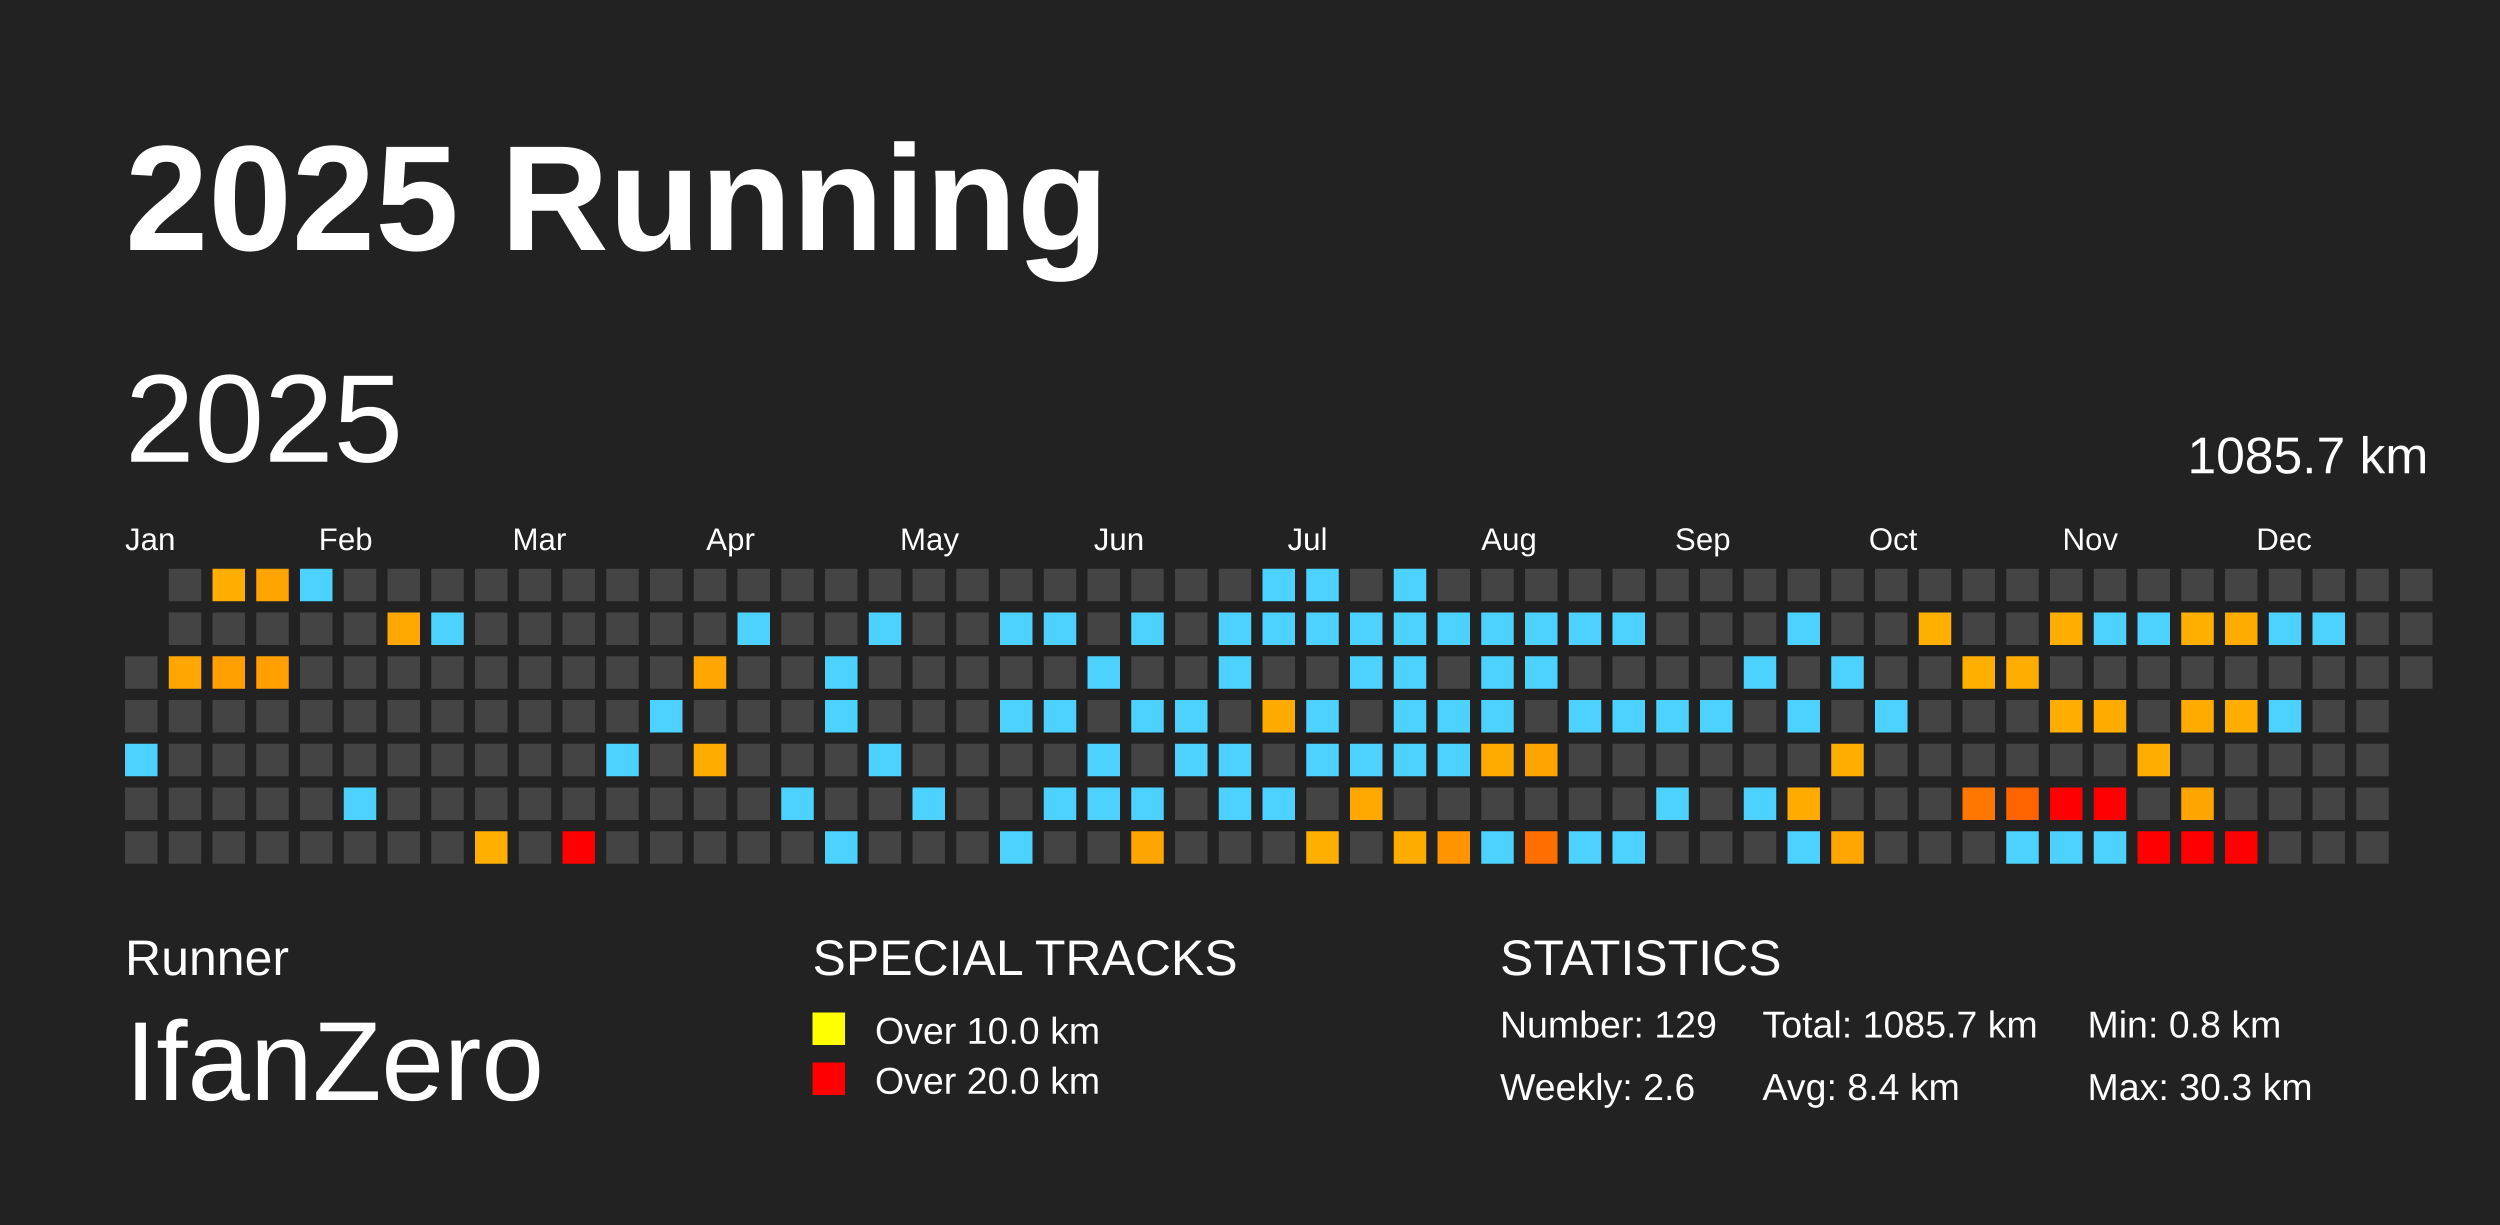
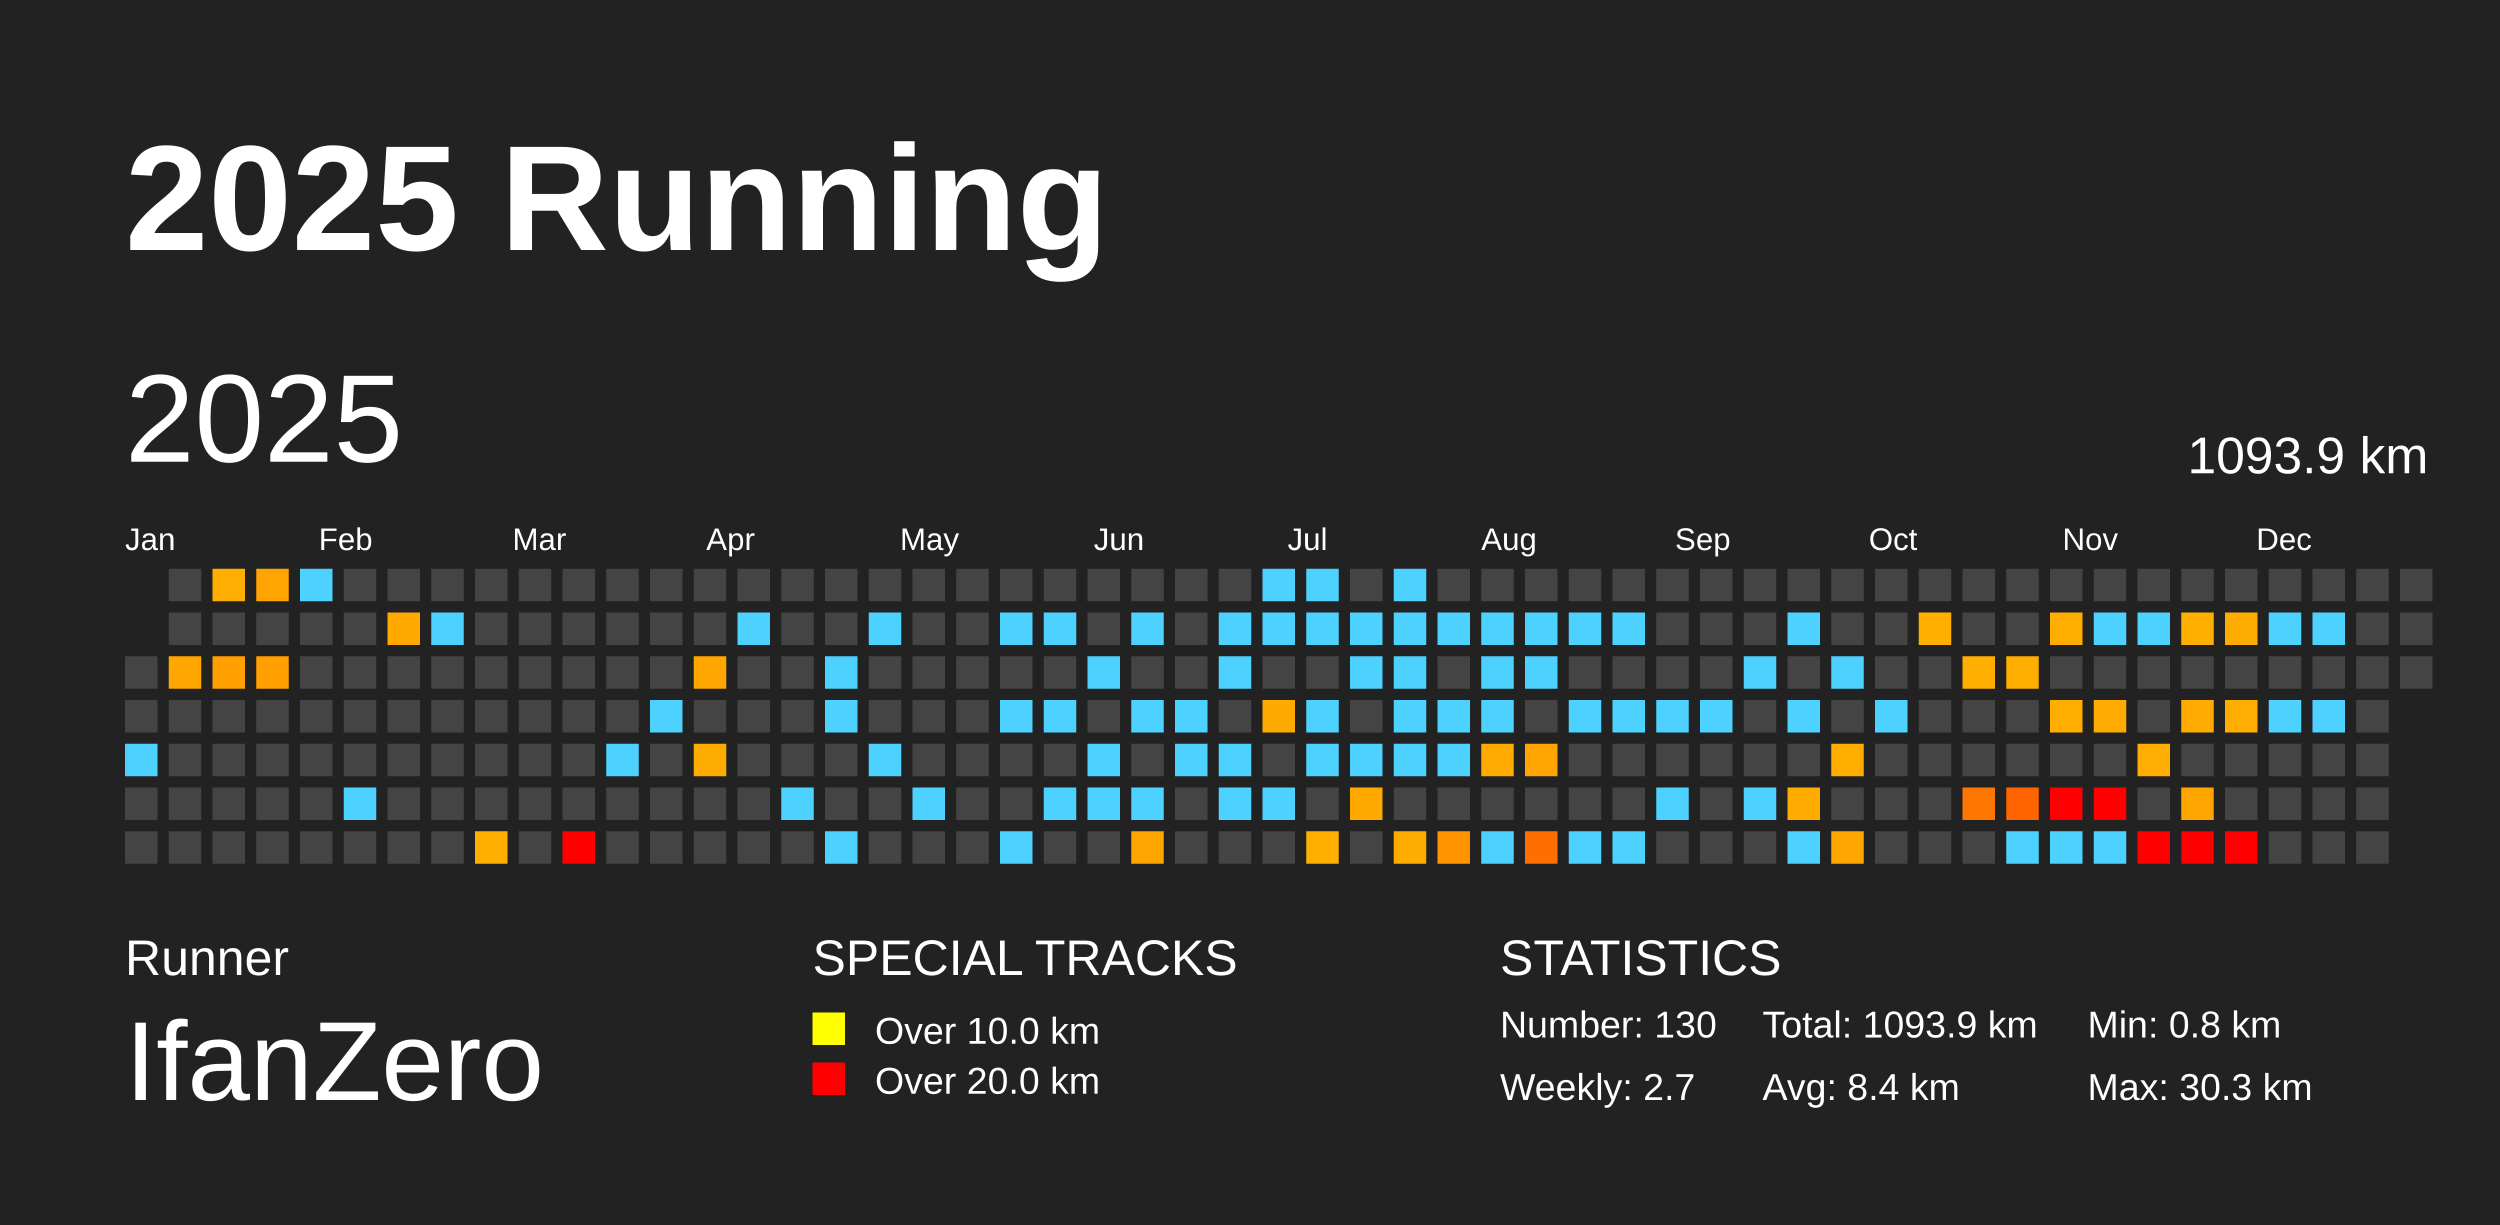
<svg xmlns="http://www.w3.org/2000/svg" baseProfile="full" height="98mm" version="1.1" viewBox="0,0,200,98" width="200mm">
  <defs />
  <rect fill="#222222" height="98" width="200" x="0" y="0" />
  <text fill="#FFFFFF" style="font-size:12px; font-family:Arial; font-weight:bold;" x="10" y="20">2025 Running</text>
  <text fill="#FFFFFF" style="font-size:4px; font-family:Arial" x="10" y="78">Runner</text>
  <text fill="#FFFFFF" style="font-size:9px; font-family:Arial" x="10" y="88">IfanZero</text>
  <text fill="#FFFFFF" style="font-size:4px; font-family:Arial" x="65" y="78">SPECIAL TRACKS</text>
  <rect fill="yellow" height="2.6" width="2.6" x="65" y="81" />
  <text fill="#FFFFFF" style="font-size:3px; font-family:Arial" x="70" y="83.5">Over 10.0 km</text>
  <rect fill="red" height="2.6" width="2.6" x="65" y="85" />
  <text fill="#FFFFFF" style="font-size:3px; font-family:Arial" x="70" y="87.5">Over 20.0 km</text>
  <text fill="#FFFFFF" style="font-size:4px; font-family:Arial" x="120" y="78">STATISTICS</text>
-   <text fill="#FFFFFF" style="font-size:3px; font-family:Arial" x="120" y="83">Number: 129</text>
-   <text fill="#FFFFFF" style="font-size:3px; font-family:Arial" x="120" y="88">Weekly: 2.6</text>
-   <text fill="#FFFFFF" style="font-size:3px; font-family:Arial" x="141" y="83">Total: 1085.7 km</text>
+   <text fill="#FFFFFF" style="font-size:3px; font-family:Arial" x="120" y="83">Number: 130</text>
+   <text fill="#FFFFFF" style="font-size:3px; font-family:Arial" x="120" y="88">Weekly: 2.7</text>
+   <text fill="#FFFFFF" style="font-size:3px; font-family:Arial" x="141" y="83">Total: 1093.9 km</text>
  <text fill="#FFFFFF" style="font-size:3px; font-family:Arial" x="141" y="88">Avg: 8.4 km</text>
  <text fill="#FFFFFF" style="font-size:3px; font-family:Arial" x="167" y="83">Min: 0.8 km</text>
  <text fill="#FFFFFF" style="font-size:3px; font-family:Arial" x="167" y="88">Max: 30.3 km</text>
  <text dominant-baseline="hanging" fill="#FFFFFF" style="font-size:10.0px; font-family:Arial;" x="10" y="30">2025</text>
-   <text dominant-baseline="hanging" fill="#FFFFFF" style="font-size:4.125px; font-family:Arial;" x="175" y="35">1085.7 km</text>
+   <text dominant-baseline="hanging" fill="#FFFFFF" style="font-size:4.125px; font-family:Arial;" x="175" y="35">1093.9 km</text>
  <text fill="#FFFFFF" style="font-size:2.5px; font-family:Arial" x="10.0" y="44">Jan</text>
  <text fill="#FFFFFF" style="font-size:2.5px; font-family:Arial" x="25.5" y="44">Feb</text>
  <text fill="#FFFFFF" style="font-size:2.5px; font-family:Arial" x="41.0" y="44">Mar</text>
  <text fill="#FFFFFF" style="font-size:2.5px; font-family:Arial" x="56.5" y="44">Apr</text>
  <text fill="#FFFFFF" style="font-size:2.5px; font-family:Arial" x="72.0" y="44">May</text>
  <text fill="#FFFFFF" style="font-size:2.5px; font-family:Arial" x="87.5" y="44">Jun</text>
  <text fill="#FFFFFF" style="font-size:2.5px; font-family:Arial" x="103.0" y="44">Jul</text>
  <text fill="#FFFFFF" style="font-size:2.5px; font-family:Arial" x="118.5" y="44">Aug</text>
  <text fill="#FFFFFF" style="font-size:2.5px; font-family:Arial" x="134.0" y="44">Sep</text>
  <text fill="#FFFFFF" style="font-size:2.5px; font-family:Arial" x="149.5" y="44">Oct</text>
  <text fill="#FFFFFF" style="font-size:2.5px; font-family:Arial" x="165.0" y="44">Nov</text>
  <text fill="#FFFFFF" style="font-size:2.5px; font-family:Arial" x="180.5" y="44">Dec</text>
  <rect fill="#444444" height="2.6" width="2.6" x="10.0" y="52.5" />
  <rect fill="#444444" height="2.6" width="2.6" x="10.0" y="56.0" />
  <rect fill="#4dd2ff" height="2.6" width="2.6" x="10.0" y="59.5" />
  <rect fill="#444444" height="2.6" width="2.6" x="10.0" y="63.0" />
  <rect fill="#444444" height="2.6" width="2.6" x="10.0" y="66.5" />
  <rect fill="#444444" height="2.6" width="2.6" x="13.5" y="45.5" />
  <rect fill="#444444" height="2.6" width="2.6" x="13.5" y="49.0" />
  <rect fill="#ffa600" height="2.6" width="2.6" x="13.5" y="52.5" />
  <rect fill="#444444" height="2.6" width="2.6" x="13.5" y="56.0" />
  <rect fill="#444444" height="2.6" width="2.6" x="13.5" y="59.5" />
  <rect fill="#444444" height="2.6" width="2.6" x="13.5" y="63.0" />
  <rect fill="#444444" height="2.6" width="2.6" x="13.5" y="66.5" />
  <rect fill="#ffad00" height="2.6" width="2.6" x="17.0" y="45.5" />
  <rect fill="#444444" height="2.6" width="2.6" x="17.0" y="49.0" />
  <rect fill="#ffa000" height="2.6" width="2.6" x="17.0" y="52.5" />
  <rect fill="#444444" height="2.6" width="2.6" x="17.0" y="56.0" />
  <rect fill="#444444" height="2.6" width="2.6" x="17.0" y="59.5" />
  <rect fill="#444444" height="2.6" width="2.6" x="17.0" y="63.0" />
  <rect fill="#444444" height="2.6" width="2.6" x="17.0" y="66.5" />
  <rect fill="#ffa400" height="2.6" width="2.6" x="20.5" y="45.5" />
  <rect fill="#444444" height="2.6" width="2.6" x="20.5" y="49.0" />
  <rect fill="#ffa000" height="2.6" width="2.6" x="20.5" y="52.5" />
  <rect fill="#444444" height="2.6" width="2.6" x="20.5" y="56.0" />
  <rect fill="#444444" height="2.6" width="2.6" x="20.5" y="59.5" />
  <rect fill="#444444" height="2.6" width="2.6" x="20.5" y="63.0" />
  <rect fill="#444444" height="2.6" width="2.6" x="20.5" y="66.5" />
  <rect fill="#4dd2ff" height="2.6" width="2.6" x="24.0" y="45.5" />
  <rect fill="#444444" height="2.6" width="2.6" x="24.0" y="49.0" />
  <rect fill="#444444" height="2.6" width="2.6" x="24.0" y="52.5" />
  <rect fill="#444444" height="2.6" width="2.6" x="24.0" y="56.0" />
  <rect fill="#444444" height="2.6" width="2.6" x="24.0" y="59.5" />
  <rect fill="#444444" height="2.6" width="2.6" x="24.0" y="63.0" />
  <rect fill="#444444" height="2.6" width="2.6" x="24.0" y="66.5" />
  <rect fill="#444444" height="2.6" width="2.6" x="27.5" y="45.5" />
  <rect fill="#444444" height="2.6" width="2.6" x="27.5" y="49.0" />
  <rect fill="#444444" height="2.6" width="2.6" x="27.5" y="52.5" />
  <rect fill="#444444" height="2.6" width="2.6" x="27.5" y="56.0" />
  <rect fill="#444444" height="2.6" width="2.6" x="27.5" y="59.5" />
  <rect fill="#4dd2ff" height="2.6" width="2.6" x="27.5" y="63.0" />
  <rect fill="#444444" height="2.6" width="2.6" x="27.5" y="66.5" />
  <rect fill="#444444" height="2.6" width="2.6" x="31.0" y="45.5" />
  <rect fill="#ffa800" height="2.6" width="2.6" x="31.0" y="49.0" />
  <rect fill="#444444" height="2.6" width="2.6" x="31.0" y="52.5" />
  <rect fill="#444444" height="2.6" width="2.6" x="31.0" y="56.0" />
  <rect fill="#444444" height="2.6" width="2.6" x="31.0" y="59.5" />
  <rect fill="#444444" height="2.6" width="2.6" x="31.0" y="63.0" />
  <rect fill="#444444" height="2.6" width="2.6" x="31.0" y="66.5" />
  <rect fill="#444444" height="2.6" width="2.6" x="34.5" y="45.5" />
  <rect fill="#4dd2ff" height="2.6" width="2.6" x="34.5" y="49.0" />
  <rect fill="#444444" height="2.6" width="2.6" x="34.5" y="52.5" />
  <rect fill="#444444" height="2.6" width="2.6" x="34.5" y="56.0" />
  <rect fill="#444444" height="2.6" width="2.6" x="34.5" y="59.5" />
  <rect fill="#444444" height="2.6" width="2.6" x="34.5" y="63.0" />
  <rect fill="#444444" height="2.6" width="2.6" x="34.5" y="66.5" />
  <rect fill="#444444" height="2.6" width="2.6" x="38.0" y="45.5" />
  <rect fill="#444444" height="2.6" width="2.6" x="38.0" y="49.0" />
  <rect fill="#444444" height="2.6" width="2.6" x="38.0" y="52.5" />
  <rect fill="#444444" height="2.6" width="2.6" x="38.0" y="56.0" />
  <rect fill="#444444" height="2.6" width="2.6" x="38.0" y="59.5" />
  <rect fill="#444444" height="2.6" width="2.6" x="38.0" y="63.0" />
  <rect fill="#ffaf00" height="2.6" width="2.6" x="38.0" y="66.5" />
  <rect fill="#444444" height="2.6" width="2.6" x="41.5" y="45.5" />
  <rect fill="#444444" height="2.6" width="2.6" x="41.5" y="49.0" />
  <rect fill="#444444" height="2.6" width="2.6" x="41.5" y="52.5" />
  <rect fill="#444444" height="2.6" width="2.6" x="41.5" y="56.0" />
  <rect fill="#444444" height="2.6" width="2.6" x="41.5" y="59.5" />
  <rect fill="#444444" height="2.6" width="2.6" x="41.5" y="63.0" />
  <rect fill="#444444" height="2.6" width="2.6" x="41.5" y="66.5" />
  <rect fill="#444444" height="2.6" width="2.6" x="45.0" y="45.5" />
  <rect fill="#444444" height="2.6" width="2.6" x="45.0" y="49.0" />
  <rect fill="#444444" height="2.6" width="2.6" x="45.0" y="52.5" />
  <rect fill="#444444" height="2.6" width="2.6" x="45.0" y="56.0" />
  <rect fill="#444444" height="2.6" width="2.6" x="45.0" y="59.5" />
  <rect fill="#444444" height="2.6" width="2.6" x="45.0" y="63.0" />
  <rect fill="red" height="2.6" width="2.6" x="45.0" y="66.5" />
  <rect fill="#444444" height="2.6" width="2.6" x="48.5" y="45.5" />
  <rect fill="#444444" height="2.6" width="2.6" x="48.5" y="49.0" />
  <rect fill="#444444" height="2.6" width="2.6" x="48.5" y="52.5" />
  <rect fill="#444444" height="2.6" width="2.6" x="48.5" y="56.0" />
  <rect fill="#4dd2ff" height="2.6" width="2.6" x="48.5" y="59.5" />
  <rect fill="#444444" height="2.6" width="2.6" x="48.5" y="63.0" />
  <rect fill="#444444" height="2.6" width="2.6" x="48.5" y="66.5" />
  <rect fill="#444444" height="2.6" width="2.6" x="52.0" y="45.5" />
  <rect fill="#444444" height="2.6" width="2.6" x="52.0" y="49.0" />
  <rect fill="#444444" height="2.6" width="2.6" x="52.0" y="52.5" />
  <rect fill="#4dd2ff" height="2.6" width="2.6" x="52.0" y="56.0" />
  <rect fill="#444444" height="2.6" width="2.6" x="52.0" y="59.5" />
  <rect fill="#444444" height="2.6" width="2.6" x="52.0" y="63.0" />
  <rect fill="#444444" height="2.6" width="2.6" x="52.0" y="66.5" />
  <rect fill="#444444" height="2.6" width="2.6" x="55.5" y="45.5" />
  <rect fill="#444444" height="2.6" width="2.6" x="55.5" y="49.0" />
  <rect fill="#ffa700" height="2.6" width="2.6" x="55.5" y="52.5" />
  <rect fill="#444444" height="2.6" width="2.6" x="55.5" y="56.0" />
  <rect fill="#ffac00" height="2.6" width="2.6" x="55.5" y="59.5" />
  <rect fill="#444444" height="2.6" width="2.6" x="55.5" y="63.0" />
  <rect fill="#444444" height="2.6" width="2.6" x="55.5" y="66.5" />
  <rect fill="#444444" height="2.6" width="2.6" x="59.0" y="45.5" />
  <rect fill="#4dd2ff" height="2.6" width="2.6" x="59.0" y="49.0" />
  <rect fill="#444444" height="2.6" width="2.6" x="59.0" y="52.5" />
  <rect fill="#444444" height="2.6" width="2.6" x="59.0" y="56.0" />
  <rect fill="#444444" height="2.6" width="2.6" x="59.0" y="59.5" />
  <rect fill="#444444" height="2.6" width="2.6" x="59.0" y="63.0" />
  <rect fill="#444444" height="2.6" width="2.6" x="59.0" y="66.5" />
  <rect fill="#444444" height="2.6" width="2.6" x="62.5" y="45.5" />
  <rect fill="#444444" height="2.6" width="2.6" x="62.5" y="49.0" />
  <rect fill="#444444" height="2.6" width="2.6" x="62.5" y="52.5" />
  <rect fill="#444444" height="2.6" width="2.6" x="62.5" y="56.0" />
  <rect fill="#444444" height="2.6" width="2.6" x="62.5" y="59.5" />
  <rect fill="#4dd2ff" height="2.6" width="2.6" x="62.5" y="63.0" />
  <rect fill="#444444" height="2.6" width="2.6" x="62.5" y="66.5" />
  <rect fill="#444444" height="2.6" width="2.6" x="66.0" y="45.5" />
  <rect fill="#444444" height="2.6" width="2.6" x="66.0" y="49.0" />
  <rect fill="#4dd2ff" height="2.6" width="2.6" x="66.0" y="52.5" />
  <rect fill="#4dd2ff" height="2.6" width="2.6" x="66.0" y="56.0" />
  <rect fill="#444444" height="2.6" width="2.6" x="66.0" y="59.5" />
  <rect fill="#444444" height="2.6" width="2.6" x="66.0" y="63.0" />
  <rect fill="#4dd2ff" height="2.6" width="2.6" x="66.0" y="66.5" />
  <rect fill="#444444" height="2.6" width="2.6" x="69.5" y="45.5" />
  <rect fill="#4dd2ff" height="2.6" width="2.6" x="69.5" y="49.0" />
  <rect fill="#444444" height="2.6" width="2.6" x="69.5" y="52.5" />
  <rect fill="#444444" height="2.6" width="2.6" x="69.5" y="56.0" />
  <rect fill="#4dd2ff" height="2.6" width="2.6" x="69.5" y="59.5" />
  <rect fill="#444444" height="2.6" width="2.6" x="69.5" y="63.0" />
  <rect fill="#444444" height="2.6" width="2.6" x="69.5" y="66.5" />
  <rect fill="#444444" height="2.6" width="2.6" x="73.0" y="45.5" />
  <rect fill="#444444" height="2.6" width="2.6" x="73.0" y="49.0" />
  <rect fill="#444444" height="2.6" width="2.6" x="73.0" y="52.5" />
  <rect fill="#444444" height="2.6" width="2.6" x="73.0" y="56.0" />
  <rect fill="#444444" height="2.6" width="2.6" x="73.0" y="59.5" />
  <rect fill="#4dd2ff" height="2.6" width="2.6" x="73.0" y="63.0" />
  <rect fill="#444444" height="2.6" width="2.6" x="73.0" y="66.5" />
  <rect fill="#444444" height="2.6" width="2.6" x="76.5" y="45.5" />
  <rect fill="#444444" height="2.6" width="2.6" x="76.5" y="49.0" />
  <rect fill="#444444" height="2.6" width="2.6" x="76.5" y="52.5" />
  <rect fill="#444444" height="2.6" width="2.6" x="76.5" y="56.0" />
  <rect fill="#444444" height="2.6" width="2.6" x="76.5" y="59.5" />
  <rect fill="#444444" height="2.6" width="2.6" x="76.5" y="63.0" />
  <rect fill="#444444" height="2.6" width="2.6" x="76.5" y="66.5" />
  <rect fill="#444444" height="2.6" width="2.6" x="80.0" y="45.5" />
  <rect fill="#4dd2ff" height="2.6" width="2.6" x="80.0" y="49.0" />
  <rect fill="#444444" height="2.6" width="2.6" x="80.0" y="52.5" />
  <rect fill="#4dd2ff" height="2.6" width="2.6" x="80.0" y="56.0" />
  <rect fill="#444444" height="2.6" width="2.6" x="80.0" y="59.5" />
  <rect fill="#444444" height="2.6" width="2.6" x="80.0" y="63.0" />
  <rect fill="#4dd2ff" height="2.6" width="2.6" x="80.0" y="66.5" />
  <rect fill="#444444" height="2.6" width="2.6" x="83.5" y="45.5" />
  <rect fill="#4dd2ff" height="2.6" width="2.6" x="83.5" y="49.0" />
  <rect fill="#444444" height="2.6" width="2.6" x="83.5" y="52.5" />
  <rect fill="#4dd2ff" height="2.6" width="2.6" x="83.5" y="56.0" />
  <rect fill="#444444" height="2.6" width="2.6" x="83.5" y="59.5" />
  <rect fill="#4dd2ff" height="2.6" width="2.6" x="83.5" y="63.0" />
  <rect fill="#444444" height="2.6" width="2.6" x="83.5" y="66.5" />
  <rect fill="#444444" height="2.6" width="2.6" x="87.0" y="45.5" />
  <rect fill="#444444" height="2.6" width="2.6" x="87.0" y="49.0" />
  <rect fill="#4dd2ff" height="2.6" width="2.6" x="87.0" y="52.5" />
  <rect fill="#444444" height="2.6" width="2.6" x="87.0" y="56.0" />
  <rect fill="#4dd2ff" height="2.6" width="2.6" x="87.0" y="59.5" />
  <rect fill="#4dd2ff" height="2.6" width="2.6" x="87.0" y="63.0" />
  <rect fill="#444444" height="2.6" width="2.6" x="87.0" y="66.5" />
  <rect fill="#444444" height="2.6" width="2.6" x="90.5" y="45.5" />
  <rect fill="#4dd2ff" height="2.6" width="2.6" x="90.5" y="49.0" />
  <rect fill="#444444" height="2.6" width="2.6" x="90.5" y="52.5" />
  <rect fill="#4dd2ff" height="2.6" width="2.6" x="90.5" y="56.0" />
  <rect fill="#444444" height="2.6" width="2.6" x="90.5" y="59.5" />
  <rect fill="#4dd2ff" height="2.6" width="2.6" x="90.5" y="63.0" />
  <rect fill="#ffa500" height="2.6" width="2.6" x="90.5" y="66.5" />
  <rect fill="#444444" height="2.6" width="2.6" x="94.0" y="45.5" />
  <rect fill="#444444" height="2.6" width="2.6" x="94.0" y="49.0" />
  <rect fill="#444444" height="2.6" width="2.6" x="94.0" y="52.5" />
  <rect fill="#4dd2ff" height="2.6" width="2.6" x="94.0" y="56.0" />
  <rect fill="#4dd2ff" height="2.6" width="2.6" x="94.0" y="59.5" />
  <rect fill="#444444" height="2.6" width="2.6" x="94.0" y="63.0" />
  <rect fill="#444444" height="2.6" width="2.6" x="94.0" y="66.5" />
  <rect fill="#444444" height="2.6" width="2.6" x="97.5" y="45.5" />
  <rect fill="#4dd2ff" height="2.6" width="2.6" x="97.5" y="49.0" />
  <rect fill="#4dd2ff" height="2.6" width="2.6" x="97.5" y="52.5" />
  <rect fill="#444444" height="2.6" width="2.6" x="97.5" y="56.0" />
  <rect fill="#4dd2ff" height="2.6" width="2.6" x="97.5" y="59.5" />
  <rect fill="#4dd2ff" height="2.6" width="2.6" x="97.5" y="63.0" />
  <rect fill="#444444" height="2.6" width="2.6" x="97.5" y="66.5" />
  <rect fill="#4dd2ff" height="2.6" width="2.6" x="101.0" y="45.5" />
  <rect fill="#4dd2ff" height="2.6" width="2.6" x="101.0" y="49.0" />
  <rect fill="#444444" height="2.6" width="2.6" x="101.0" y="52.5" />
  <rect fill="#ffaa00" height="2.6" width="2.6" x="101.0" y="56.0" />
  <rect fill="#444444" height="2.6" width="2.6" x="101.0" y="59.5" />
  <rect fill="#4dd2ff" height="2.6" width="2.6" x="101.0" y="63.0" />
  <rect fill="#444444" height="2.6" width="2.6" x="101.0" y="66.5" />
  <rect fill="#4dd2ff" height="2.6" width="2.6" x="104.5" y="45.5" />
  <rect fill="#4dd2ff" height="2.6" width="2.6" x="104.5" y="49.0" />
  <rect fill="#444444" height="2.6" width="2.6" x="104.5" y="52.5" />
  <rect fill="#4dd2ff" height="2.6" width="2.6" x="104.5" y="56.0" />
  <rect fill="#4dd2ff" height="2.6" width="2.6" x="104.5" y="59.5" />
  <rect fill="#444444" height="2.6" width="2.6" x="104.5" y="63.0" />
  <rect fill="#ffaf00" height="2.6" width="2.6" x="104.5" y="66.5" />
  <rect fill="#444444" height="2.6" width="2.6" x="108.0" y="45.5" />
  <rect fill="#4dd2ff" height="2.6" width="2.6" x="108.0" y="49.0" />
  <rect fill="#4dd2ff" height="2.6" width="2.6" x="108.0" y="52.5" />
  <rect fill="#444444" height="2.6" width="2.6" x="108.0" y="56.0" />
  <rect fill="#4dd2ff" height="2.6" width="2.6" x="108.0" y="59.5" />
  <rect fill="#ffa900" height="2.6" width="2.6" x="108.0" y="63.0" />
  <rect fill="#444444" height="2.6" width="2.6" x="108.0" y="66.5" />
  <rect fill="#4dd2ff" height="2.6" width="2.6" x="111.5" y="45.5" />
  <rect fill="#4dd2ff" height="2.6" width="2.6" x="111.5" y="49.0" />
  <rect fill="#4dd2ff" height="2.6" width="2.6" x="111.5" y="52.5" />
  <rect fill="#4dd2ff" height="2.6" width="2.6" x="111.5" y="56.0" />
  <rect fill="#4dd2ff" height="2.6" width="2.6" x="111.5" y="59.5" />
  <rect fill="#444444" height="2.6" width="2.6" x="111.5" y="63.0" />
  <rect fill="#ffac00" height="2.6" width="2.6" x="111.5" y="66.5" />
  <rect fill="#444444" height="2.6" width="2.6" x="115.0" y="45.5" />
  <rect fill="#4dd2ff" height="2.6" width="2.6" x="115.0" y="49.0" />
  <rect fill="#444444" height="2.6" width="2.6" x="115.0" y="52.5" />
  <rect fill="#4dd2ff" height="2.6" width="2.6" x="115.0" y="56.0" />
  <rect fill="#4dd2ff" height="2.6" width="2.6" x="115.0" y="59.5" />
  <rect fill="#444444" height="2.6" width="2.6" x="115.0" y="63.0" />
  <rect fill="#ff9300" height="2.6" width="2.6" x="115.0" y="66.5" />
  <rect fill="#444444" height="2.6" width="2.6" x="118.5" y="45.5" />
  <rect fill="#4dd2ff" height="2.6" width="2.6" x="118.5" y="49.0" />
  <rect fill="#4dd2ff" height="2.6" width="2.6" x="118.5" y="52.5" />
  <rect fill="#4dd2ff" height="2.6" width="2.6" x="118.5" y="56.0" />
  <rect fill="#ffab00" height="2.6" width="2.6" x="118.5" y="59.5" />
  <rect fill="#444444" height="2.6" width="2.6" x="118.5" y="63.0" />
  <rect fill="#4dd2ff" height="2.6" width="2.6" x="118.5" y="66.5" />
  <rect fill="#444444" height="2.6" width="2.6" x="122.0" y="45.5" />
  <rect fill="#4dd2ff" height="2.6" width="2.6" x="122.0" y="49.0" />
  <rect fill="#4dd2ff" height="2.6" width="2.6" x="122.0" y="52.5" />
  <rect fill="#444444" height="2.6" width="2.6" x="122.0" y="56.0" />
  <rect fill="#ffa400" height="2.6" width="2.6" x="122.0" y="59.5" />
  <rect fill="#444444" height="2.6" width="2.6" x="122.0" y="63.0" />
  <rect fill="#ff6e00" height="2.6" width="2.6" x="122.0" y="66.5" />
  <rect fill="#444444" height="2.6" width="2.6" x="125.5" y="45.5" />
  <rect fill="#4dd2ff" height="2.6" width="2.6" x="125.5" y="49.0" />
  <rect fill="#444444" height="2.6" width="2.6" x="125.5" y="52.5" />
  <rect fill="#4dd2ff" height="2.6" width="2.6" x="125.5" y="56.0" />
  <rect fill="#444444" height="2.6" width="2.6" x="125.5" y="59.5" />
  <rect fill="#444444" height="2.6" width="2.6" x="125.5" y="63.0" />
  <rect fill="#4dd2ff" height="2.6" width="2.6" x="125.5" y="66.5" />
  <rect fill="#444444" height="2.6" width="2.6" x="129.0" y="45.5" />
  <rect fill="#4dd2ff" height="2.6" width="2.6" x="129.0" y="49.0" />
  <rect fill="#444444" height="2.6" width="2.6" x="129.0" y="52.5" />
  <rect fill="#4dd2ff" height="2.6" width="2.6" x="129.0" y="56.0" />
  <rect fill="#444444" height="2.6" width="2.6" x="129.0" y="59.5" />
  <rect fill="#444444" height="2.6" width="2.6" x="129.0" y="63.0" />
  <rect fill="#4dd2ff" height="2.6" width="2.6" x="129.0" y="66.5" />
  <rect fill="#444444" height="2.6" width="2.6" x="132.5" y="45.5" />
  <rect fill="#444444" height="2.6" width="2.6" x="132.5" y="49.0" />
  <rect fill="#444444" height="2.6" width="2.6" x="132.5" y="52.5" />
  <rect fill="#4dd2ff" height="2.6" width="2.6" x="132.5" y="56.0" />
  <rect fill="#444444" height="2.6" width="2.6" x="132.5" y="59.5" />
  <rect fill="#4dd2ff" height="2.6" width="2.6" x="132.5" y="63.0" />
  <rect fill="#444444" height="2.6" width="2.6" x="132.5" y="66.5" />
  <rect fill="#444444" height="2.6" width="2.6" x="136.0" y="45.5" />
  <rect fill="#444444" height="2.6" width="2.6" x="136.0" y="49.0" />
  <rect fill="#444444" height="2.6" width="2.6" x="136.0" y="52.5" />
  <rect fill="#4dd2ff" height="2.6" width="2.6" x="136.0" y="56.0" />
  <rect fill="#444444" height="2.6" width="2.6" x="136.0" y="59.5" />
  <rect fill="#444444" height="2.6" width="2.6" x="136.0" y="63.0" />
  <rect fill="#444444" height="2.6" width="2.6" x="136.0" y="66.5" />
  <rect fill="#444444" height="2.6" width="2.6" x="139.5" y="45.5" />
  <rect fill="#444444" height="2.6" width="2.6" x="139.5" y="49.0" />
  <rect fill="#4dd2ff" height="2.6" width="2.6" x="139.5" y="52.5" />
  <rect fill="#444444" height="2.6" width="2.6" x="139.5" y="56.0" />
  <rect fill="#444444" height="2.6" width="2.6" x="139.5" y="59.5" />
  <rect fill="#4dd2ff" height="2.6" width="2.6" x="139.5" y="63.0" />
  <rect fill="#444444" height="2.6" width="2.6" x="139.5" y="66.5" />
  <rect fill="#444444" height="2.6" width="2.6" x="143.0" y="45.5" />
  <rect fill="#4dd2ff" height="2.6" width="2.6" x="143.0" y="49.0" />
  <rect fill="#444444" height="2.6" width="2.6" x="143.0" y="52.5" />
  <rect fill="#4dd2ff" height="2.6" width="2.6" x="143.0" y="56.0" />
  <rect fill="#444444" height="2.6" width="2.6" x="143.0" y="59.5" />
  <rect fill="#ffab00" height="2.6" width="2.6" x="143.0" y="63.0" />
  <rect fill="#4dd2ff" height="2.6" width="2.6" x="143.0" y="66.5" />
  <rect fill="#444444" height="2.6" width="2.6" x="146.5" y="45.5" />
  <rect fill="#444444" height="2.6" width="2.6" x="146.5" y="49.0" />
  <rect fill="#4dd2ff" height="2.6" width="2.6" x="146.5" y="52.5" />
  <rect fill="#444444" height="2.6" width="2.6" x="146.5" y="56.0" />
  <rect fill="#ffae00" height="2.6" width="2.6" x="146.5" y="59.5" />
  <rect fill="#444444" height="2.6" width="2.6" x="146.5" y="63.0" />
  <rect fill="#ffa700" height="2.6" width="2.6" x="146.5" y="66.5" />
  <rect fill="#444444" height="2.6" width="2.6" x="150.0" y="45.5" />
  <rect fill="#444444" height="2.6" width="2.6" x="150.0" y="49.0" />
  <rect fill="#444444" height="2.6" width="2.6" x="150.0" y="52.5" />
  <rect fill="#4dd2ff" height="2.6" width="2.6" x="150.0" y="56.0" />
  <rect fill="#444444" height="2.6" width="2.6" x="150.0" y="59.5" />
  <rect fill="#444444" height="2.6" width="2.6" x="150.0" y="63.0" />
  <rect fill="#444444" height="2.6" width="2.6" x="150.0" y="66.5" />
  <rect fill="#444444" height="2.6" width="2.6" x="153.5" y="45.5" />
  <rect fill="#ffaf00" height="2.6" width="2.6" x="153.5" y="49.0" />
  <rect fill="#444444" height="2.6" width="2.6" x="153.5" y="52.5" />
  <rect fill="#444444" height="2.6" width="2.6" x="153.5" y="56.0" />
  <rect fill="#444444" height="2.6" width="2.6" x="153.5" y="59.5" />
  <rect fill="#444444" height="2.6" width="2.6" x="153.5" y="63.0" />
  <rect fill="#444444" height="2.6" width="2.6" x="153.5" y="66.5" />
  <rect fill="#444444" height="2.6" width="2.6" x="157.0" y="45.5" />
  <rect fill="#444444" height="2.6" width="2.6" x="157.0" y="49.0" />
  <rect fill="#ffaf00" height="2.6" width="2.6" x="157.0" y="52.5" />
  <rect fill="#444444" height="2.6" width="2.6" x="157.0" y="56.0" />
  <rect fill="#444444" height="2.6" width="2.6" x="157.0" y="59.5" />
  <rect fill="#ff7600" height="2.6" width="2.6" x="157.0" y="63.0" />
  <rect fill="#444444" height="2.6" width="2.6" x="157.0" y="66.5" />
  <rect fill="#444444" height="2.6" width="2.6" x="160.5" y="45.5" />
  <rect fill="#444444" height="2.6" width="2.6" x="160.5" y="49.0" />
  <rect fill="#ffae00" height="2.6" width="2.6" x="160.5" y="52.5" />
  <rect fill="#444444" height="2.6" width="2.6" x="160.5" y="56.0" />
  <rect fill="#444444" height="2.6" width="2.6" x="160.5" y="59.5" />
  <rect fill="#ff6400" height="2.6" width="2.6" x="160.5" y="63.0" />
  <rect fill="#4dd2ff" height="2.6" width="2.6" x="160.5" y="66.5" />
  <rect fill="#444444" height="2.6" width="2.6" x="164.0" y="45.5" />
  <rect fill="#ffae00" height="2.6" width="2.6" x="164.0" y="49.0" />
  <rect fill="#444444" height="2.6" width="2.6" x="164.0" y="52.5" />
  <rect fill="#ffae00" height="2.6" width="2.6" x="164.0" y="56.0" />
  <rect fill="#444444" height="2.6" width="2.6" x="164.0" y="59.5" />
  <rect fill="red" height="2.6" width="2.6" x="164.0" y="63.0" />
  <rect fill="#4dd2ff" height="2.6" width="2.6" x="164.0" y="66.5" />
  <rect fill="#444444" height="2.6" width="2.6" x="167.5" y="45.5" />
  <rect fill="#4dd2ff" height="2.6" width="2.6" x="167.5" y="49.0" />
  <rect fill="#444444" height="2.6" width="2.6" x="167.5" y="52.5" />
  <rect fill="#ffab00" height="2.6" width="2.6" x="167.5" y="56.0" />
  <rect fill="#444444" height="2.6" width="2.6" x="167.5" y="59.5" />
  <rect fill="red" height="2.6" width="2.6" x="167.5" y="63.0" />
  <rect fill="#4dd2ff" height="2.6" width="2.6" x="167.5" y="66.5" />
  <rect fill="#444444" height="2.6" width="2.6" x="171.0" y="45.5" />
  <rect fill="#4dd2ff" height="2.6" width="2.6" x="171.0" y="49.0" />
  <rect fill="#444444" height="2.6" width="2.6" x="171.0" y="52.5" />
  <rect fill="#444444" height="2.6" width="2.6" x="171.0" y="56.0" />
  <rect fill="#ffad00" height="2.6" width="2.6" x="171.0" y="59.5" />
  <rect fill="#444444" height="2.6" width="2.6" x="171.0" y="63.0" />
  <rect fill="red" height="2.6" width="2.6" x="171.0" y="66.5" />
  <rect fill="#444444" height="2.6" width="2.6" x="174.5" y="45.5" />
  <rect fill="#ffaf00" height="2.6" width="2.6" x="174.5" y="49.0" />
  <rect fill="#444444" height="2.6" width="2.6" x="174.5" y="52.5" />
  <rect fill="#ffab00" height="2.6" width="2.6" x="174.5" y="56.0" />
  <rect fill="#444444" height="2.6" width="2.6" x="174.5" y="59.5" />
  <rect fill="#ffa500" height="2.6" width="2.6" x="174.5" y="63.0" />
  <rect fill="red" height="2.6" width="2.6" x="174.5" y="66.5" />
  <rect fill="#444444" height="2.6" width="2.6" x="178.0" y="45.5" />
  <rect fill="#ffac00" height="2.6" width="2.6" x="178.0" y="49.0" />
  <rect fill="#444444" height="2.6" width="2.6" x="178.0" y="52.5" />
  <rect fill="#ffad00" height="2.6" width="2.6" x="178.0" y="56.0" />
  <rect fill="#444444" height="2.6" width="2.6" x="178.0" y="59.5" />
  <rect fill="#444444" height="2.6" width="2.6" x="178.0" y="63.0" />
  <rect fill="red" height="2.6" width="2.6" x="178.0" y="66.5" />
  <rect fill="#444444" height="2.6" width="2.6" x="181.5" y="45.5" />
  <rect fill="#4dd2ff" height="2.6" width="2.6" x="181.5" y="49.0" />
  <rect fill="#444444" height="2.6" width="2.6" x="181.5" y="52.5" />
  <rect fill="#4dd2ff" height="2.6" width="2.6" x="181.5" y="56.0" />
  <rect fill="#444444" height="2.6" width="2.6" x="181.5" y="59.5" />
  <rect fill="#444444" height="2.6" width="2.6" x="181.5" y="63.0" />
  <rect fill="#444444" height="2.6" width="2.6" x="181.5" y="66.5" />
  <rect fill="#444444" height="2.6" width="2.6" x="185.0" y="45.5" />
  <rect fill="#4dd2ff" height="2.6" width="2.6" x="185.0" y="49.0" />
  <rect fill="#444444" height="2.6" width="2.6" x="185.0" y="52.5" />
-   <rect fill="#444444" height="2.6" width="2.6" x="185.0" y="56.0" />
+   <rect fill="#4dd2ff" height="2.6" width="2.6" x="185.0" y="56.0" />
  <rect fill="#444444" height="2.6" width="2.6" x="185.0" y="59.5" />
  <rect fill="#444444" height="2.6" width="2.6" x="185.0" y="63.0" />
  <rect fill="#444444" height="2.6" width="2.6" x="185.0" y="66.5" />
  <rect fill="#444444" height="2.6" width="2.6" x="188.5" y="45.5" />
  <rect fill="#444444" height="2.6" width="2.6" x="188.5" y="49.0" />
  <rect fill="#444444" height="2.6" width="2.6" x="188.5" y="52.5" />
  <rect fill="#444444" height="2.6" width="2.6" x="188.5" y="56.0" />
  <rect fill="#444444" height="2.6" width="2.6" x="188.5" y="59.5" />
  <rect fill="#444444" height="2.6" width="2.6" x="188.5" y="63.0" />
  <rect fill="#444444" height="2.6" width="2.6" x="188.5" y="66.5" />
  <rect fill="#444444" height="2.6" width="2.6" x="192.0" y="45.5" />
  <rect fill="#444444" height="2.6" width="2.6" x="192.0" y="49.0" />
  <rect fill="#444444" height="2.6" width="2.6" x="192.0" y="52.5" />
</svg>
